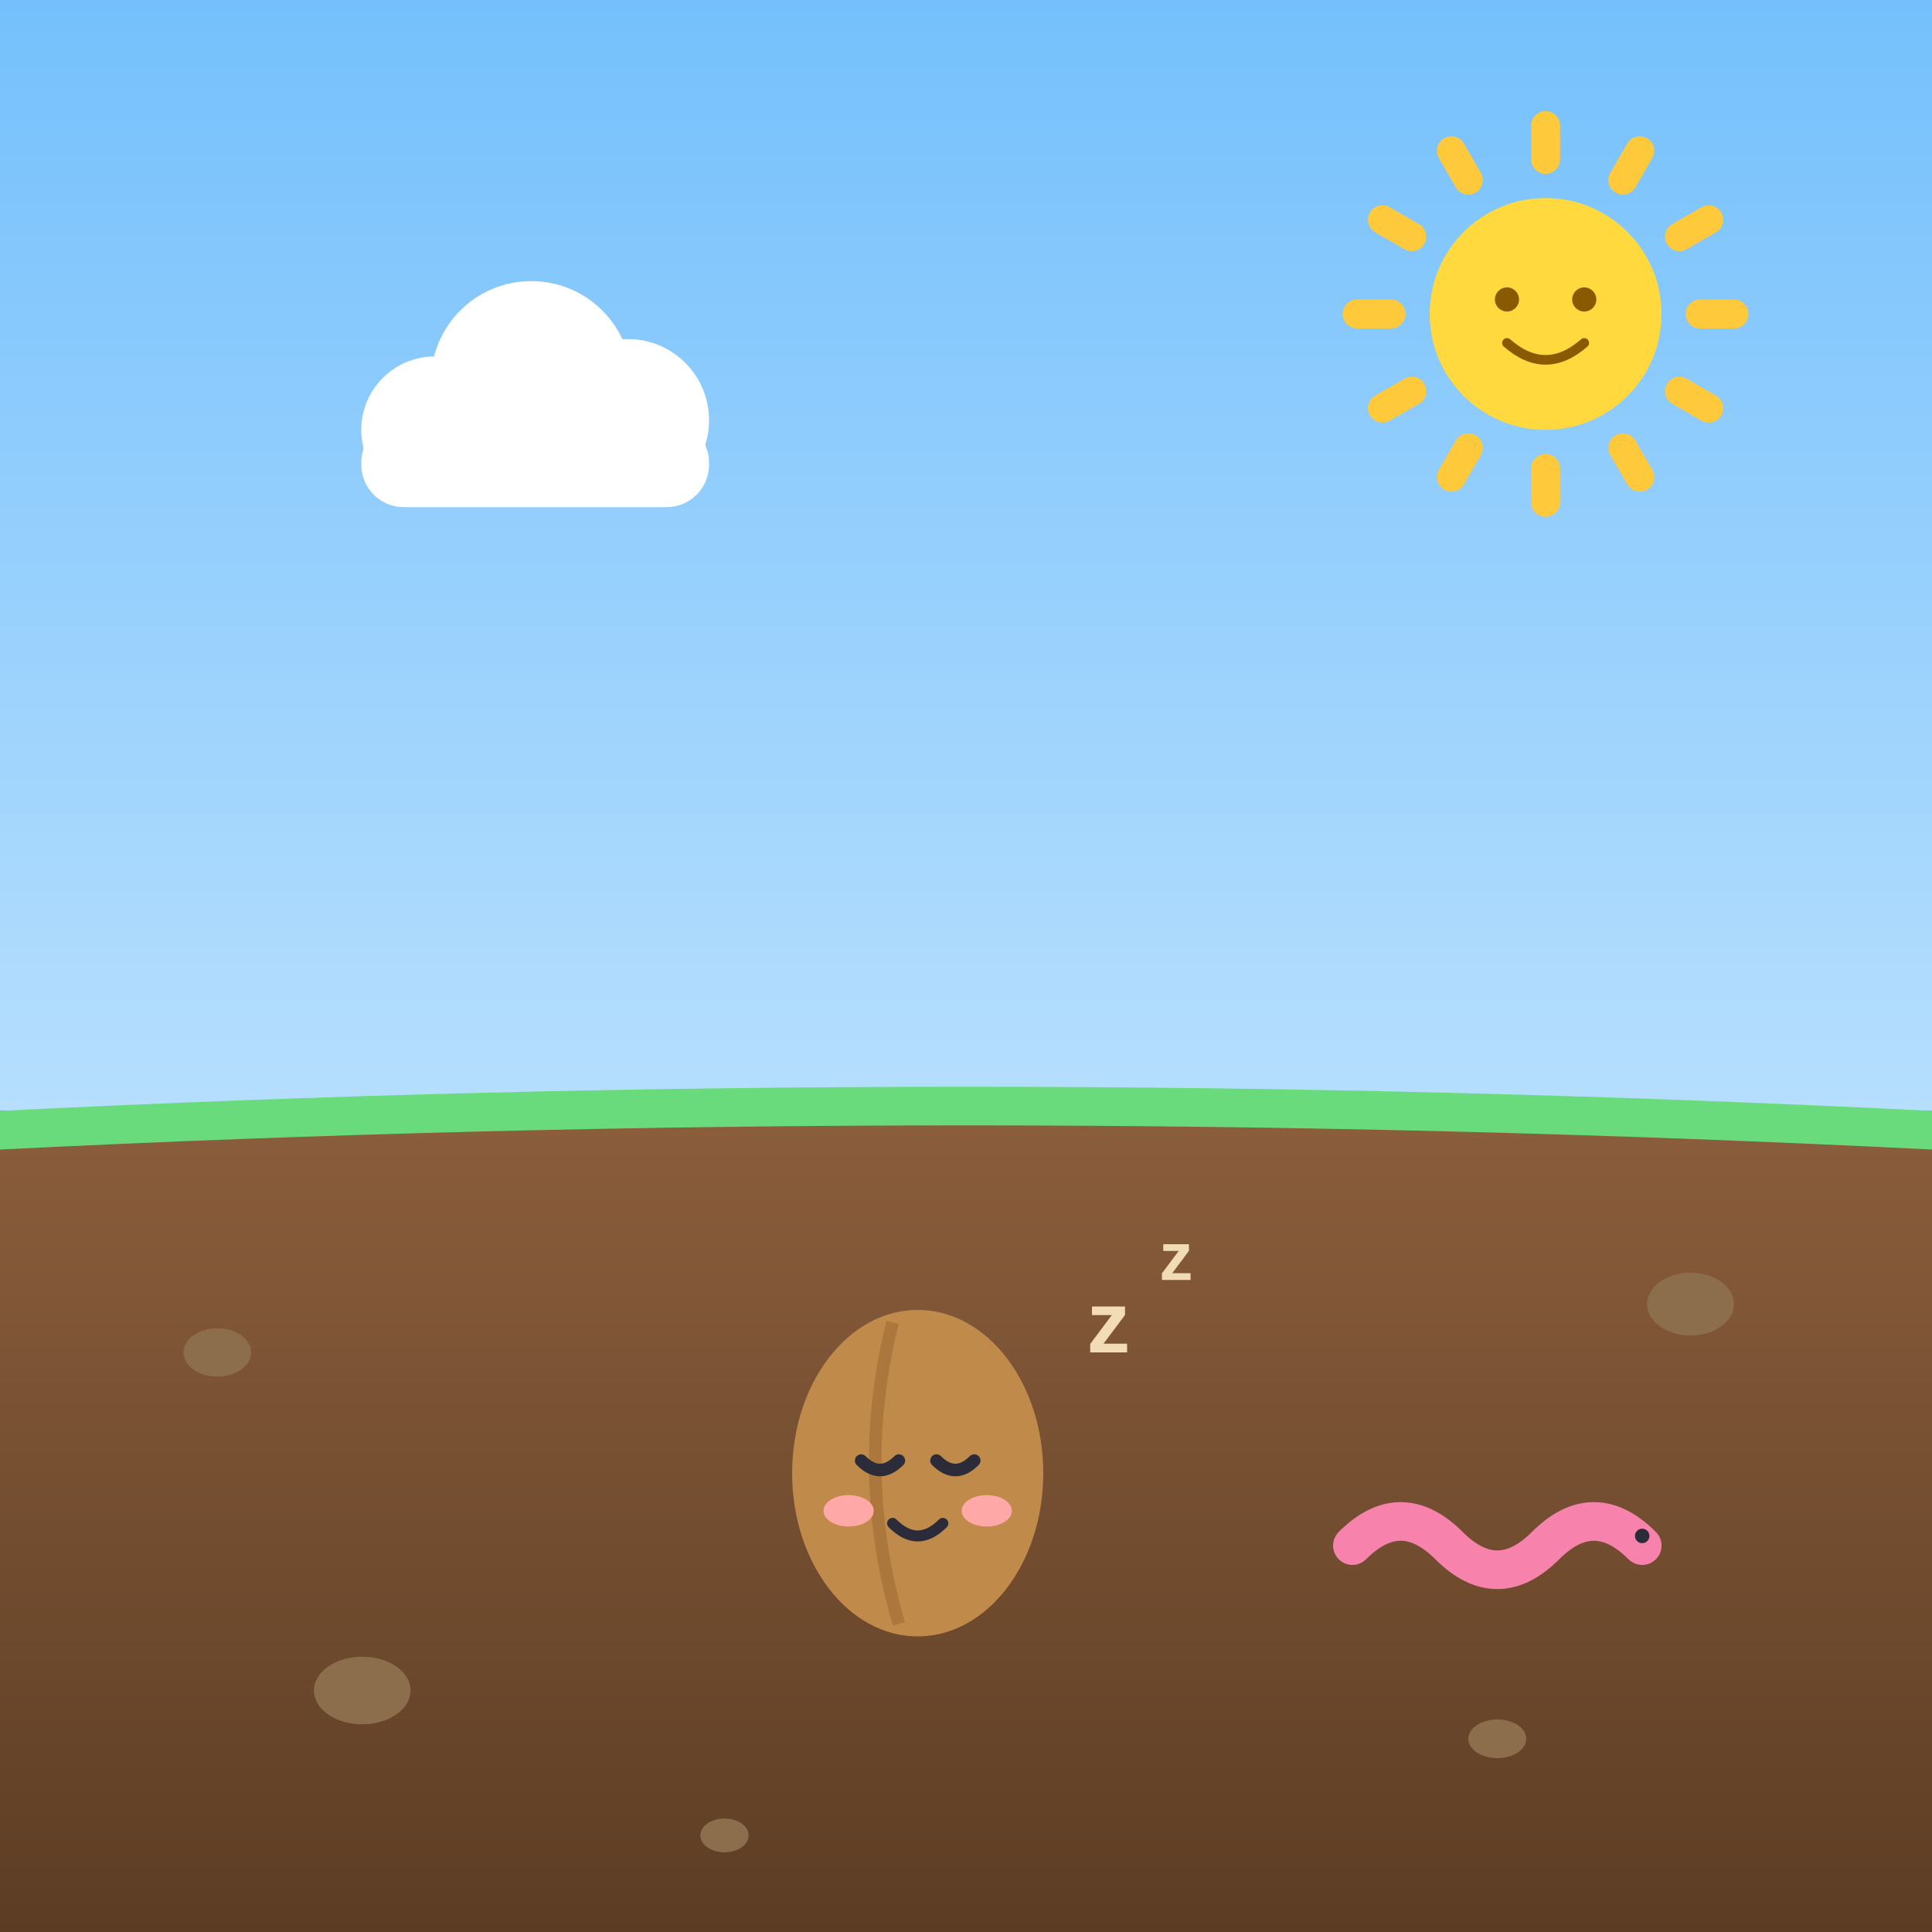
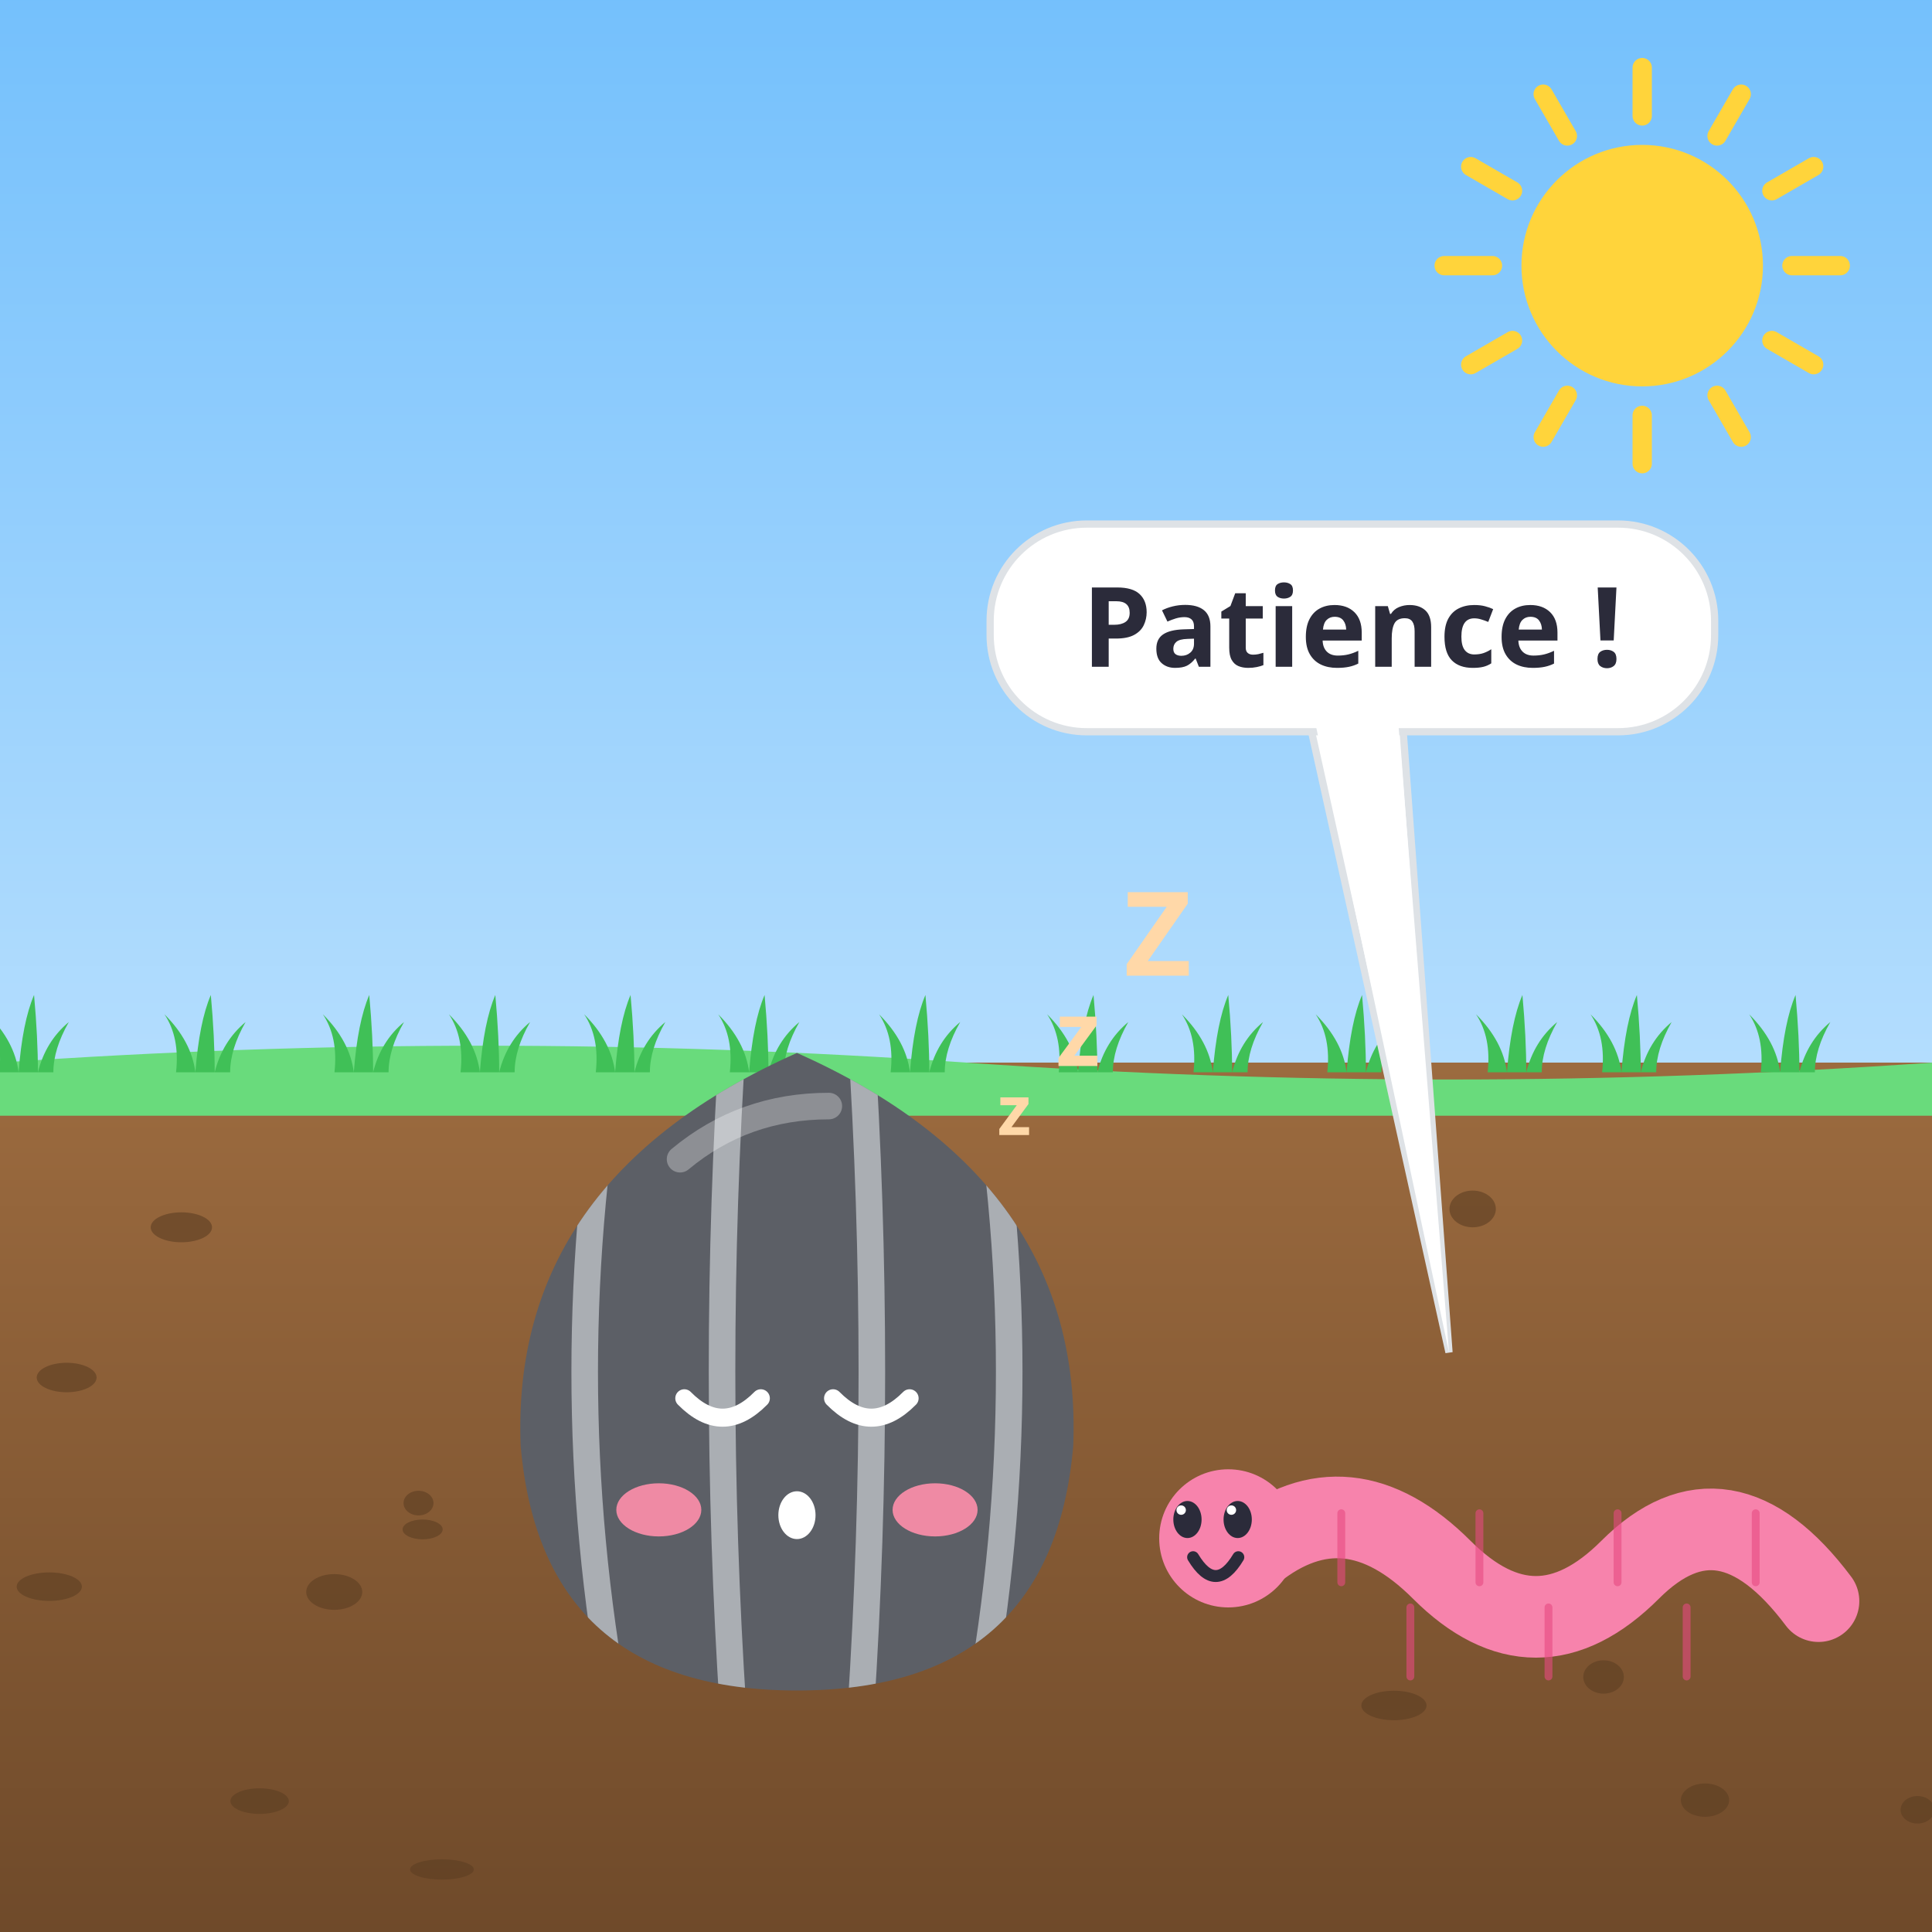
<svg xmlns="http://www.w3.org/2000/svg" viewBox="0 0 800 800" width="800" height="800">
  <defs>
-     <linearGradient id="ciel" x1="0" y1="0" x2="0" y2="1">
+     <linearGradient id="d5" x1="0" y1="0" x2="0" y2="1">
      <stop offset="0" stop-color="#74c0fc" />
      <stop offset="1" stop-color="#e7f5ff" />
    </linearGradient>
-     <linearGradient id="sol" x1="0" y1="0" x2="0" y2="1">
-       <stop offset="0" stop-color="#8b5e3c" />
-       <stop offset="1" stop-color="#5c3d24" />
+     <linearGradient id="d6" x1="0" y1="0" x2="0" y2="1">
+       <stop offset="0" stop-color="#9c6b3f" />
+       <stop offset="1" stop-color="#6f4a2a" />
    </linearGradient>
  </defs>
-   <rect width="800" height="800" fill="url(#ciel)" />
-   <rect y="460" width="800" height="340" fill="url(#sol)" />
-   <path d="M 0 460 Q 400 440 800 460 L 800 476 Q 400 456 0 476 Z" fill="#69db7c" />
-   <ellipse cx="90" cy="560" rx="14" ry="10" fill="#8d6e4c" />
-   <ellipse cx="700" cy="540" rx="18" ry="13" fill="#8d6e4c" />
-   <ellipse cx="620" cy="720" rx="12" ry="8" fill="#8d6e4c" />
-   <ellipse cx="150" cy="700" rx="20" ry="14" fill="#8d6e4c" />
-   <ellipse cx="300" cy="760" rx="10" ry="7" fill="#8d6e4c" />
-   <path d="M 560 640 q 20 -20 40 0 q 20 20 40 0 q 20 -20 40 0" stroke="#f783ac" stroke-width="16" fill="none" stroke-linecap="round" />
-   <circle cx="680" cy="636" r="3" fill="#2b2b3a" />
+   <rect x="0" y="0" width="800" height="800" fill="url(#d5)" />
+   <rect x="0" y="440" width="800" height="360" fill="url(#d6)" />
+   <path d="M 0 440 Q 200 426 400 440 T 800 440 L 800 462 L 0 462 Z" fill="#69db7c" />
+   <ellipse cx="107.5" cy="745.8" rx="12.1" ry="5.3" fill="#5c3d22" opacity="0.6" />
+   <ellipse cx="396.3" cy="630.4" rx="11.2" ry="7.9" fill="#5c3d22" opacity="0.6" />
+   <ellipse cx="75.1" cy="508.2" rx="12.7" ry="6.2" fill="#5c3d22" opacity="0.6" />
+   <ellipse cx="609.8" cy="500.6" rx="9.6" ry="7.6" fill="#5c3d22" opacity="0.6" />
+   <ellipse cx="183" cy="774.1" rx="13.2" ry="4.2" fill="#5c3d22" opacity="0.6" />
+   <ellipse cx="20.4" cy="657" rx="13.5" ry="5.9" fill="#5c3d22" opacity="0.6" />
+   <ellipse cx="173.3" cy="622.4" rx="6.2" ry="5.1" fill="#5c3d22" opacity="0.6" />
+   <ellipse cx="350.3" cy="643.8" rx="7.9" ry="5.2" fill="#5c3d22" opacity="0.6" />
+   <ellipse cx="175" cy="633.3" rx="8.3" ry="4.1" fill="#5c3d22" opacity="0.6" />
+   <ellipse cx="670.1" cy="661.4" rx="11.1" ry="4.9" fill="#5c3d22" opacity="0.6" />
+   <ellipse cx="794" cy="749.4" rx="7" ry="5.7" fill="#5c3d22" opacity="0.6" />
+   <ellipse cx="577.2" cy="706.2" rx="13.5" ry="6.1" fill="#5c3d22" opacity="0.6" />
+   <ellipse cx="664" cy="694.4" rx="8.4" ry="6.9" fill="#5c3d22" opacity="0.6" />
+   <ellipse cx="706" cy="745.4" rx="10" ry="6.9" fill="#5c3d22" opacity="0.6" />
+   <ellipse cx="27.6" cy="570.4" rx="12.4" ry="6.1" fill="#5c3d22" opacity="0.6" />
+   <ellipse cx="138.4" cy="659.2" rx="11.6" ry="7.4" fill="#5c3d22" opacity="0.6" />
+   <ellipse cx="299.8" cy="627.3" rx="10.1" ry="7.9" fill="#5c3d22" opacity="0.6" />
+   <ellipse cx="416.8" cy="614" rx="9.9" ry="4.1" fill="#5c3d22" opacity="0.6" />
+   <g transform="translate(10.9 444) scale(0.8 0.8)">
+     <path d="M -14 0 Q -12 -18 -20 -30 Q -6 -16 -4 0 Q -2 -26 4 -40 Q 6 -18 6 0 Q 10 -16 22 -26 Q 14 -12 14 0 Z" fill="#40c057" />
+   </g>
+   <g transform="translate(84.1 444) scale(0.8 0.8)">
+     <path d="M -14 0 Q -12 -18 -20 -30 Q -6 -16 -4 0 Q -2 -26 4 -40 Q 6 -18 6 0 Q 10 -16 22 -26 Q 14 -12 14 0 Z" fill="#40c057" />
+   </g>
+   <g transform="translate(149.7 444) scale(0.8 0.8)">
+     <path d="M -14 0 Q -12 -18 -20 -30 Q -6 -16 -4 0 Q -2 -26 4 -40 Q 6 -18 6 0 Q 10 -16 22 -26 Q 14 -12 14 0 Z" fill="#40c057" />
+   </g>
+   <g transform="translate(201.9 444) scale(0.8 0.8)">
+     <path d="M -14 0 Q -12 -18 -20 -30 Q -6 -16 -4 0 Q -2 -26 4 -40 Q 6 -18 6 0 Q 10 -16 22 -26 Q 14 -12 14 0 Z" fill="#40c057" />
+   </g>
+   <g transform="translate(257.9 444) scale(0.8 0.8)">
+     <path d="M -14 0 Q -12 -18 -20 -30 Q -6 -16 -4 0 Q -2 -26 4 -40 Q 6 -18 6 0 Q 10 -16 22 -26 Q 14 -12 14 0 Z" fill="#40c057" />
+   </g>
+   <g transform="translate(313.4 444) scale(0.8 0.8)">
+     <path d="M -14 0 Q -12 -18 -20 -30 Q -6 -16 -4 0 Q -2 -26 4 -40 Q 6 -18 6 0 Q 10 -16 22 -26 Q 14 -12 14 0 Z" fill="#40c057" />
+   </g>
+   <g transform="translate(380 444) scale(0.8 0.8)">
+     <path d="M -14 0 Q -12 -18 -20 -30 Q -6 -16 -4 0 Q -2 -26 4 -40 Q 6 -18 6 0 Q 10 -16 22 -26 Q 14 -12 14 0 Z" fill="#40c057" />
+   </g>
+   <g transform="translate(449.6 444) scale(0.8 0.8)">
+     <path d="M -14 0 Q -12 -18 -20 -30 Q -6 -16 -4 0 Q -2 -26 4 -40 Q 6 -18 6 0 Q 10 -16 22 -26 Q 14 -12 14 0 Z" fill="#40c057" />
+   </g>
+   <g transform="translate(505.4 444) scale(0.8 0.8)">
+     <path d="M -14 0 Q -12 -18 -20 -30 Q -6 -16 -4 0 Q -2 -26 4 -40 Q 6 -18 6 0 Q 10 -16 22 -26 Q 14 -12 14 0 Z" fill="#40c057" />
+   </g>
+   <g transform="translate(560.8 444) scale(0.8 0.8)">
+     <path d="M -14 0 Q -12 -18 -20 -30 Q -6 -16 -4 0 Q -2 -26 4 -40 Q 6 -18 6 0 Q 10 -16 22 -26 Q 14 -12 14 0 Z" fill="#40c057" />
+   </g>
+   <g transform="translate(627.2 444) scale(0.8 0.8)">
+     <path d="M -14 0 Q -12 -18 -20 -30 Q -6 -16 -4 0 Q -2 -26 4 -40 Q 6 -18 6 0 Q 10 -16 22 -26 Q 14 -12 14 0 Z" fill="#40c057" />
+   </g>
+   <g transform="translate(674.6 444) scale(0.8 0.8)">
+     <path d="M -14 0 Q -12 -18 -20 -30 Q -6 -16 -4 0 Q -2 -26 4 -40 Q 6 -18 6 0 Q 10 -16 22 -26 Q 14 -12 14 0 Z" fill="#40c057" />
+   </g>
+   <g transform="translate(740.3 444) scale(0.8 0.8)">
+     <path d="M -14 0 Q -12 -18 -20 -30 Q -6 -16 -4 0 Q -2 -26 4 -40 Q 6 -18 6 0 Q 10 -16 22 -26 Q 14 -12 14 0 Z" fill="#40c057" />
+   </g>
  <g>
-     <rect x="634" y="46" width="12" height="26" rx="6" fill="#ffc93c" transform="rotate(0 640 130)" />
-     <rect x="634" y="46" width="12" height="26" rx="6" fill="#ffc93c" transform="rotate(30 640 130)" />
-     <rect x="634" y="46" width="12" height="26" rx="6" fill="#ffc93c" transform="rotate(60 640 130)" />
-     <rect x="634" y="46" width="12" height="26" rx="6" fill="#ffc93c" transform="rotate(90 640 130)" />
-     <rect x="634" y="46" width="12" height="26" rx="6" fill="#ffc93c" transform="rotate(120 640 130)" />
-     <rect x="634" y="46" width="12" height="26" rx="6" fill="#ffc93c" transform="rotate(150 640 130)" />
-     <rect x="634" y="46" width="12" height="26" rx="6" fill="#ffc93c" transform="rotate(180 640 130)" />
-     <rect x="634" y="46" width="12" height="26" rx="6" fill="#ffc93c" transform="rotate(210 640 130)" />
-     <rect x="634" y="46" width="12" height="26" rx="6" fill="#ffc93c" transform="rotate(240 640 130)" />
-     <rect x="634" y="46" width="12" height="26" rx="6" fill="#ffc93c" transform="rotate(270 640 130)" />
-     <rect x="634" y="46" width="12" height="26" rx="6" fill="#ffc93c" transform="rotate(300 640 130)" />
-     <rect x="634" y="46" width="12" height="26" rx="6" fill="#ffc93c" transform="rotate(330 640 130)" />
-     <circle cx="640" cy="130" r="48" fill="#ffd93d" />
-     <circle cx="624" cy="124" r="5" fill="#8a5a00" />
-     <circle cx="656" cy="124" r="5" fill="#8a5a00" />
-     <path d="M 624 142 Q 640 156 656 142" stroke="#8a5a00" stroke-width="4" fill="none" stroke-linecap="round" />
+     <line x1="742" y1="110" x2="762" y2="110" stroke="#ffd43b" stroke-width="8" stroke-linecap="round" />
+     <line x1="733.7" y1="141" x2="751" y2="151" stroke="#ffd43b" stroke-width="8" stroke-linecap="round" />
+     <line x1="711" y1="163.7" x2="721" y2="181" stroke="#ffd43b" stroke-width="8" stroke-linecap="round" />
+     <line x1="680" y1="172" x2="680" y2="192" stroke="#ffd43b" stroke-width="8" stroke-linecap="round" />
+     <line x1="649" y1="163.7" x2="639" y2="181" stroke="#ffd43b" stroke-width="8" stroke-linecap="round" />
+     <line x1="626.3" y1="141" x2="609" y2="151" stroke="#ffd43b" stroke-width="8" stroke-linecap="round" />
+     <line x1="618" y1="110" x2="598" y2="110" stroke="#ffd43b" stroke-width="8" stroke-linecap="round" />
+     <line x1="626.3" y1="79" x2="609" y2="69" stroke="#ffd43b" stroke-width="8" stroke-linecap="round" />
+     <line x1="649" y1="56.3" x2="639" y2="39" stroke="#ffd43b" stroke-width="8" stroke-linecap="round" />
+     <line x1="680" y1="48" x2="680" y2="28" stroke="#ffd43b" stroke-width="8" stroke-linecap="round" />
+     <line x1="711" y1="56.3" x2="721" y2="39" stroke="#ffd43b" stroke-width="8" stroke-linecap="round" />
+     <line x1="733.7" y1="79" x2="751" y2="69" stroke="#ffd43b" stroke-width="8" stroke-linecap="round" />
+     <circle cx="680" cy="110" r="50" fill="#ffd43b" />
  </g>
-   <g transform="translate(220 170) scale(0.8)" fill="#fff">
-     <circle cx="-50" cy="10" r="38" />
-     <circle cx="0" cy="-15" r="52" />
-     <circle cx="50" cy="5" r="42" />
-     <rect x="-88" y="5" width="180" height="45" rx="22" />
+   <g transform="translate(330 700) scale(2.2 2.2)">
+     <path d="M 0 -120 Q 54 -96 52 -46 Q 48 0 0 0 Q -48 0 -52 -46 Q -54 -96 0 -120 Z" fill="#5c5f66" />
+     <clipPath id="g7">
+       <path d="M 0 -120 Q 54 -96 52 -46 Q 48 0 0 0 Q -48 0 -52 -46 Q -54 -96 0 -120 Z" fill="#000" />
+     </clipPath>
+     <g clip-path="url(#g7)" opacity="0.6">
+       <path d="M -34 -124 Q -45.9 -60 -34 4" fill="none" stroke="#dee2e6" stroke-width="5" stroke-linecap="round" stroke-linejoin="round" />
+       <path d="M -12 -124 Q -16.2 -60 -12 4" fill="none" stroke="#dee2e6" stroke-width="5" stroke-linecap="round" stroke-linejoin="round" />
+       <path d="M 12 -124 Q 16.2 -60 12 4" fill="none" stroke="#dee2e6" stroke-width="5" stroke-linecap="round" stroke-linejoin="round" />
+       <path d="M 34 -124 Q 45.9 -60 34 4" fill="none" stroke="#dee2e6" stroke-width="5" stroke-linecap="round" stroke-linejoin="round" />
+     </g>
+     <ellipse cx="-26" cy="-34" rx="8" ry="5" fill="#ff8fab" opacity="0.9" />
+     <ellipse cx="26" cy="-34" rx="8" ry="5" fill="#ff8fab" opacity="0.9" />
+     <path d="M -21.2 -55 Q -14 -47.7 -6.8 -55" fill="none" stroke="#fff" stroke-width="3.4" stroke-linecap="round" stroke-linejoin="round" />
+     <path d="M 6.8 -55 Q 14 -47.7 21.2 -55" fill="none" stroke="#fff" stroke-width="3.4" stroke-linecap="round" stroke-linejoin="round" />
+     <g transform="translate(0 -36)">
+       <ellipse cx="0" cy="3" rx="3.5" ry="4.5" fill="#fff" />
+     </g>
+     <path d="M -22 -100 Q -10 -110 6 -110" fill="none" stroke="#fff" stroke-width="5" stroke-linecap="round" stroke-linejoin="round" opacity="0.3" />
  </g>
-   <g transform="translate(380 610) scale(1.3)">
-     <ellipse cx="0" cy="0" rx="40" ry="52" fill="#c08a4a" />
-     <path d="M -8 -48 Q -20 0 -6 48" stroke="#9c6a32" stroke-width="4" fill="none" opacity="0.6" />
-     <path d="M -18 -4 q 6 6 12 0 M 6 -4 q 6 6 12 0" stroke="#2b2b3a" stroke-width="4" fill="none" stroke-linecap="round" />
-     <ellipse cx="-22" cy="12" rx="8" ry="5" fill="#ffa8a8" />
-     <ellipse cx="22" cy="12" rx="8" ry="5" fill="#ffa8a8" />
-     <path d="M -8 16 Q 0 24 8 16" stroke="#2b2b3a" stroke-width="3.5" fill="none" stroke-linecap="round" />
+   <g>
+     <text x="420" y="470" font-family="Fredoka, Andika, sans-serif" font-weight="700" font-size="28.6" text-anchor="middle" fill="#ffd8a8">z</text>
+     <text x="446.4" y="441.4" font-family="Fredoka, Andika, sans-serif" font-weight="700" font-size="37.4" text-anchor="middle" fill="#ffd8a8">z</text>
+     <text x="479.4" y="404" font-family="Fredoka, Andika, sans-serif" font-weight="700" font-size="48.4" text-anchor="middle" fill="#ffd8a8">Z</text>
  </g>
-   <g font-family="Arial, sans-serif" font-weight="bold" fill="#f1dcb5">
-     <text x="450" y="560" font-size="36">z</text>
-     <text x="480" y="530" font-size="28">z</text>
+   <g transform="translate(610 650) scale(-1.3 1.3)">
+     <path d="M -110 10 Q -80 -30 -50 0 Q -20 30 10 0 Q 40 -30 70 -6" fill="none" stroke="#f783ac" stroke-width="26" stroke-linecap="round" stroke-linejoin="round" />
+     <circle cx="78" cy="-10" r="22" fill="#f783ac" />
+     <path d="M -90 -18 q 0 12 0 22" fill="none" stroke="#e64980" stroke-width="2.5" stroke-linecap="round" stroke-linejoin="round" opacity="0.6" />
+     <path d="M -68 12 q 0 12 0 22" fill="none" stroke="#e64980" stroke-width="2.5" stroke-linecap="round" stroke-linejoin="round" opacity="0.6" />
+     <path d="M -46 -18 q 0 12 0 22" fill="none" stroke="#e64980" stroke-width="2.5" stroke-linecap="round" stroke-linejoin="round" opacity="0.6" />
+     <path d="M -24 12 q 0 12 0 22" fill="none" stroke="#e64980" stroke-width="2.5" stroke-linecap="round" stroke-linejoin="round" opacity="0.6" />
+     <path d="M -2 -18 q 0 12 0 22" fill="none" stroke="#e64980" stroke-width="2.5" stroke-linecap="round" stroke-linejoin="round" opacity="0.6" />
+     <path d="M 20 12 q 0 12 0 22" fill="none" stroke="#e64980" stroke-width="2.5" stroke-linecap="round" stroke-linejoin="round" opacity="0.6" />
+     <path d="M 42 -18 q 0 12 0 22" fill="none" stroke="#e64980" stroke-width="2.5" stroke-linecap="round" stroke-linejoin="round" opacity="0.6" />
+     <ellipse cx="75" cy="-16" rx="4.5" ry="5.9" fill="#2b2b3a" />
+     <circle cx="77" cy="-19" r="1.5" fill="#fff" />
+     <ellipse cx="91" cy="-16" rx="4.5" ry="5.9" fill="#2b2b3a" />
+     <circle cx="93" cy="-19" r="1.5" fill="#fff" />
+     <g transform="translate(82 -4)">
+       <path d="M -7.2 0 Q 0 12 7.2 0" fill="none" stroke="#2b2b3a" stroke-width="3.8" stroke-linecap="round" stroke-linejoin="round" />
+     </g>
+   </g>
+   <g>
+     <polygon points="540,289 600,560 580,289" fill="#ffffff" stroke="#dee2e6" stroke-width="3" />
+     <rect x="410" y="217" width="300" height="86" rx="40" fill="#ffffff" stroke="#dee2e6" stroke-width="3" />
+     <polygon points="542,287 600,560 578,287" fill="#ffffff" />
+     <text x="560" y="276.1" font-family="Fredoka, Andika, sans-serif" font-weight="700" font-size="46" text-anchor="middle" fill="#2b2b3a">Patience !</text>
  </g>
</svg>
